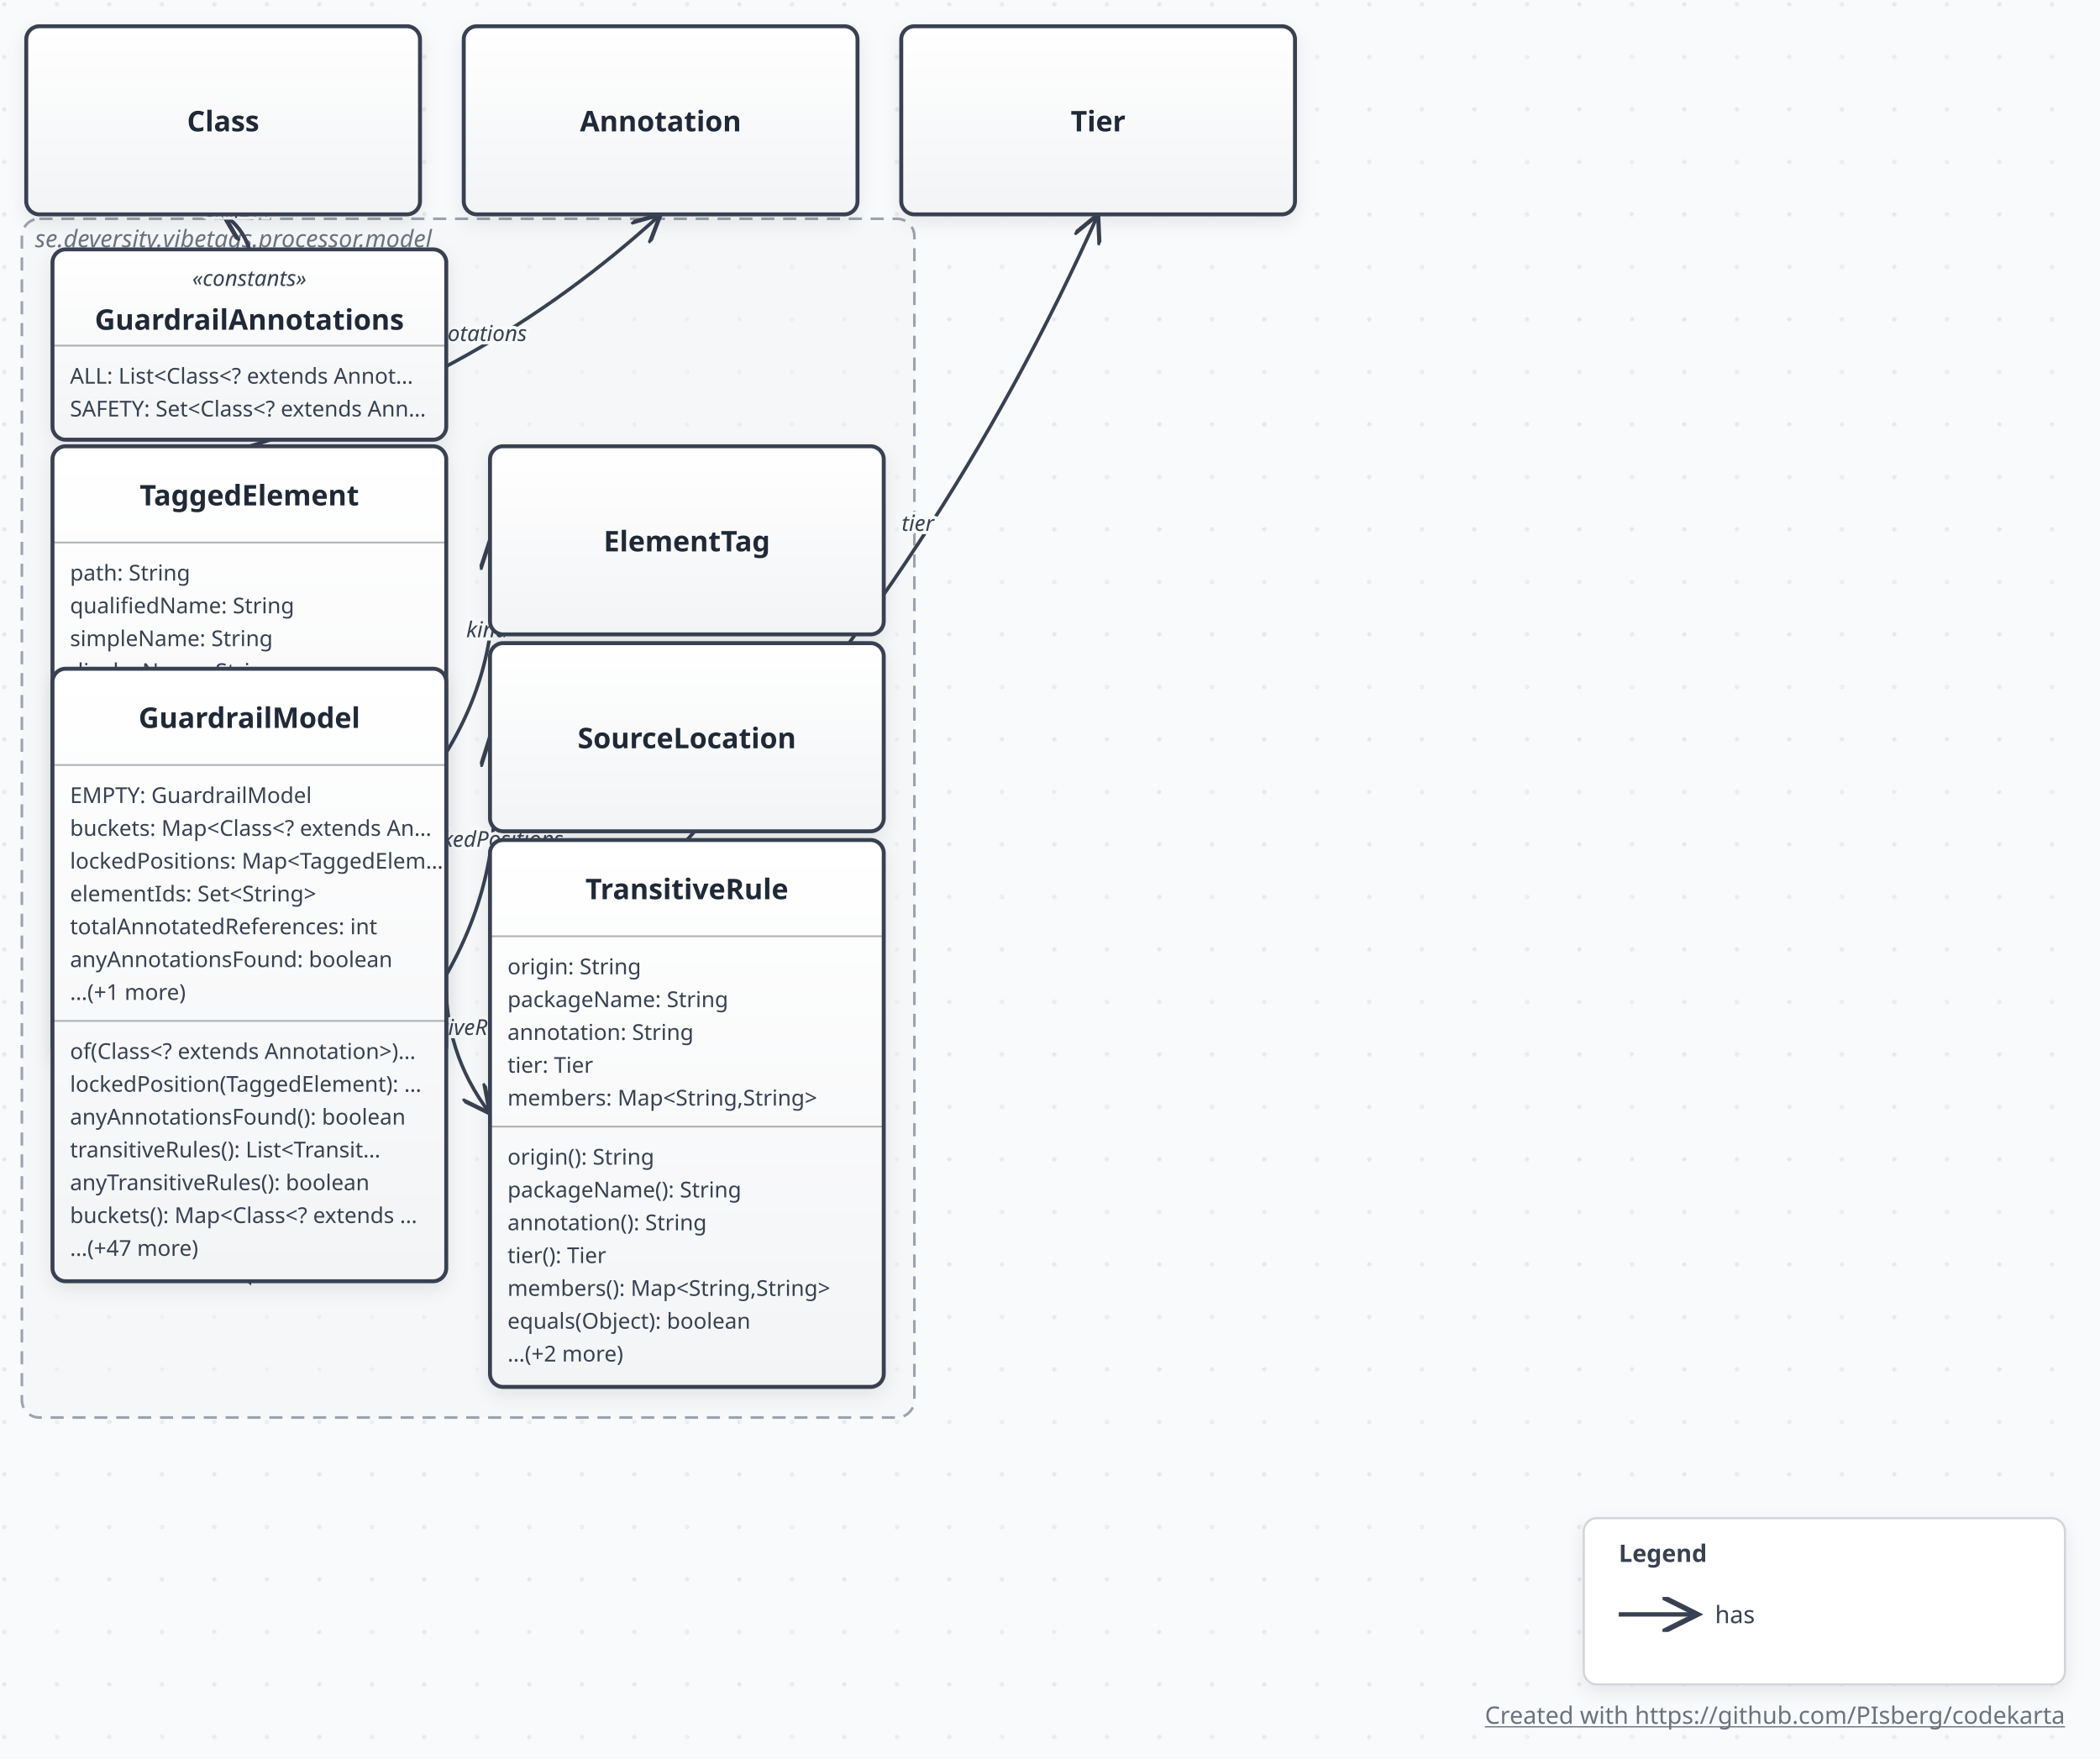
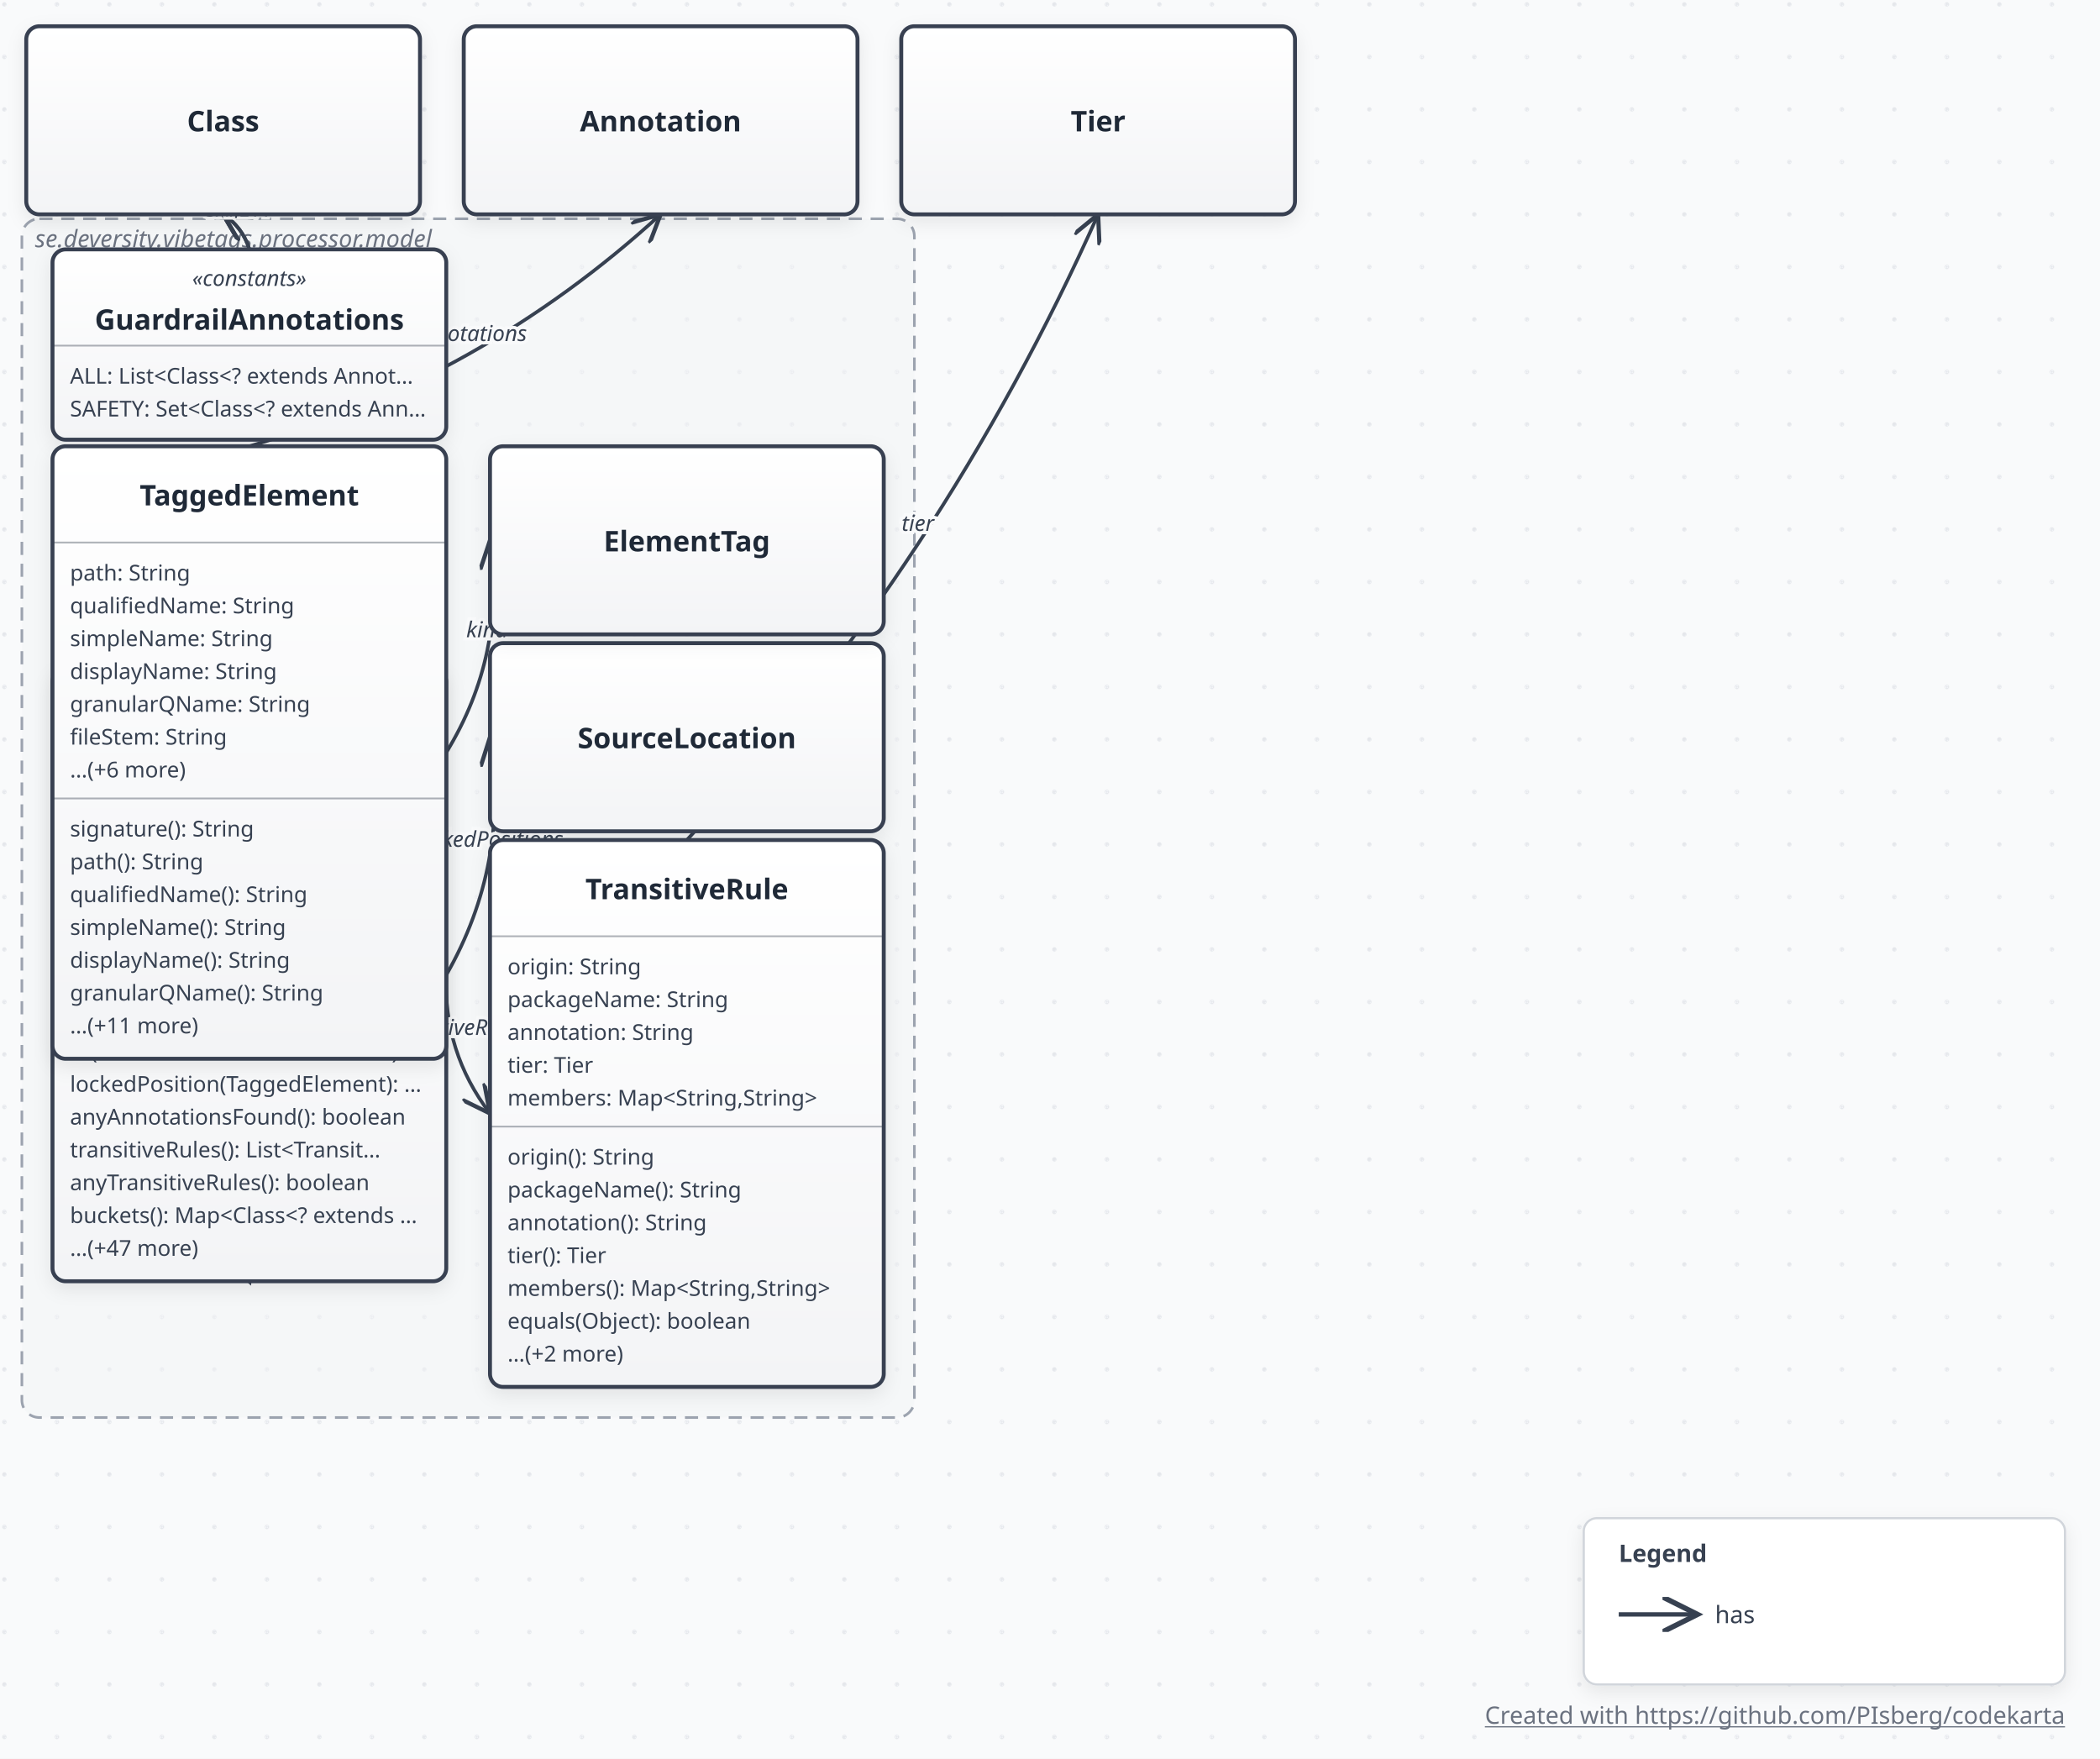
<svg xmlns="http://www.w3.org/2000/svg" width="960" height="804" viewBox="0 0 960 804">
  <defs>
    <style>
svg { font-family: 'Outfit', 'Inter', -apple-system, BlinkMacSystemFont, 'Segoe UI', sans-serif; }
text { font-family: 'Outfit', 'Inter', -apple-system, BlinkMacSystemFont, 'Segoe UI', sans-serif !important; }
.node-rect { transition: filter 0.2s ease, stroke-width 0.2s ease, stroke 0.2s ease; }
.node-rect:hover { stroke-width: 2.2 !important; filter: drop-shadow(0 8px 16px rgba(15, 23, 42, 0.12)) !important; }
.edge-line { stroke-linecap: round; stroke-linejoin: round; transition: stroke-width 0.2s ease; }
.edge-line:hover { stroke-width: 2.5 !important; }
.edge-label { paint-order: stroke; stroke: #f9fafb; stroke-width: 3; font-weight: 500; }
.diagram-attribution { fill: #9ca3af; text-decoration: none; transition: fill 0.2s ease; }
.diagram-attribution:hover { fill: #4b5563; text-decoration: underline; }
.group-rect { transition: stroke-width 0.2s ease; }
.node-label { pointer-events: none; }
</style>
    <filter id="nodeShadow" x="-20%" y="-20%" width="140%" height="140%">
      <feDropShadow dx="0" dy="3" stdDeviation="4" flood-color="#0f172a" flood-opacity="0.08" />
    </filter>
    <linearGradient id="grad-CLASS" x1="0%" y1="0%" x2="0%" y2="100%">
      <stop offset="0%" stop-color="#ffffff" />
      <stop offset="100%" stop-color="#f3f4f6" />
    </linearGradient>
    <linearGradient id="grad-INTERFACE" x1="0%" y1="0%" x2="0%" y2="100%">
      <stop offset="0%" stop-color="#eff6ff" />
      <stop offset="100%" stop-color="#dbeafe" />
    </linearGradient>
    <linearGradient id="grad-MODULE" x1="0%" y1="0%" x2="0%" y2="100%">
      <stop offset="0%" stop-color="#faf5ff" />
      <stop offset="100%" stop-color="#ede9fe" />
    </linearGradient>
    <linearGradient id="grad-METHOD" x1="0%" y1="0%" x2="0%" y2="100%">
      <stop offset="0%" stop-color="#fffbeb" />
      <stop offset="100%" stop-color="#fef3c7" />
    </linearGradient>
    <linearGradient id="grad-PACKAGE" x1="0%" y1="0%" x2="0%" y2="100%">
      <stop offset="0%" stop-color="#ecfdf5" />
      <stop offset="100%" stop-color="#d1fae5" />
    </linearGradient>
    <linearGradient id="grad-EXCEPTION" x1="0%" y1="0%" x2="0%" y2="100%">
      <stop offset="0%" stop-color="#fef2f2" />
      <stop offset="100%" stop-color="#fee2e2" />
    </linearGradient>
    <linearGradient id="grad-STATE" x1="0%" y1="0%" x2="0%" y2="100%">
      <stop offset="0%" stop-color="#f0f9ff" />
      <stop offset="100%" stop-color="#e0f2fe" />
    </linearGradient>
    <pattern id="dotGrid" width="24" height="24" patternUnits="userSpaceOnUse">
      <circle cx="2" cy="2" r="1" fill="#e5e7eb" />
    </pattern>
    <marker id="marker-open-374151" markerWidth="10" markerHeight="8" refX="8" refY="4" orient="auto">
      <path d="M0,0 L8,4 L0,8" fill="none" stroke="#374151" stroke-width="1.2" />
    </marker>
  </defs>
  <rect width="960" height="804" fill="#f9fafb" />
  <rect width="960" height="804" fill="url(#dotGrid)" />
  <rect class="group-rect" x="10.0" y="100.0" width="408.0" height="548.0" rx="8" fill="#f3f4f6" fill-opacity="0.5" stroke="#9ca3af" stroke-dasharray="6,4" stroke-width="1.2" />
  <text x="16.0" y="113.0" font-family="sans-serif" font-size="11" fill="#6b7280" font-style="italic">se.deversity.vibetags.processor.model</text>
+   <path class="edge-line" data-source="GuardrailModel" data-target="GuardrailModel" data-type="HAS" d="M114.0 305.7 Q63.6 445.7 114.0 585.7" fill="none" stroke="#374151" stroke-width="1.6" marker-end="url(#marker-open-374151)" />
+   <text class="edge-label" data-source="GuardrailModel" data-target="GuardrailModel" data-type="HAS" x="88.8" y="439.7" text-anchor="middle" font-family="sans-serif" font-size="10" fill="#374151" font-style="italic">EMPTY</text>
+   <path class="edge-line" data-source="GuardrailModel" data-target="SourceLocation" data-type="HAS" d="M204.0 445.7 Q233.1 394.8 224.0 337.0" fill="none" stroke="#374151" stroke-width="1.6" marker-end="url(#marker-open-374151)" />
+   <text class="edge-label" data-source="GuardrailModel" data-target="SourceLocation" data-type="HAS" x="223.5" y="387.1" text-anchor="middle" font-family="sans-serif" font-size="10" fill="#374151" font-style="italic">lockedPositions</text>
+   <path class="edge-line" data-source="GuardrailModel" data-target="TransitiveRule" data-type="HAS" d="M204.0 445.7 Q202.6 480.9 224.0 509.0" fill="none" stroke="#374151" stroke-width="1.6" marker-end="url(#marker-open-374151)" />
+   <text class="edge-label" data-source="GuardrailModel" data-target="TransitiveRule" data-type="HAS" x="208.3" y="473.1" text-anchor="middle" font-family="sans-serif" font-size="10" fill="#374151" font-style="italic">transitiveRules</text>
  <path class="edge-line" data-source="GuardrailAnnotations" data-target="Class" data-type="HAS" d="M114.0 114.0 Q110.9 103.8 102.0 98.0" fill="none" stroke="#374151" stroke-width="1.6" marker-end="url(#marker-open-374151)" />
  <text class="edge-label" data-source="GuardrailAnnotations" data-target="Class" data-type="HAS" x="109.4" y="98.9" text-anchor="middle" font-family="sans-serif" font-size="10" fill="#374151" font-style="italic">ALL</text>
  <path class="edge-line" data-source="GuardrailAnnotations" data-target="Class" data-type="HAS" d="M114.0 114.0 Q110.9 103.8 102.0 98.0" fill="none" stroke="#374151" stroke-width="1.6" marker-end="url(#marker-open-374151)" />
  <text class="edge-label" data-source="GuardrailAnnotations" data-target="Class" data-type="HAS" x="109.4" y="98.9" text-anchor="middle" font-family="sans-serif" font-size="10" fill="#374151" font-style="italic">SAFETY</text>
  <path class="edge-line" data-source="TaggedElement" data-target="ElementTag" data-type="HAS" d="M204.0 344.0 Q231.5 299.1 224.0 247.0" fill="none" stroke="#374151" stroke-width="1.6" marker-end="url(#marker-open-374151)" />
  <text class="edge-label" data-source="TaggedElement" data-target="ElementTag" data-type="HAS" x="222.7" y="291.3" text-anchor="middle" font-family="sans-serif" font-size="10" fill="#374151" font-style="italic">kind</text>
  <path class="edge-line" data-source="TaggedElement" data-target="Annotation" data-type="HAS" d="M114.0 204.0 Q220.3 172.8 302.0 98.0" fill="none" stroke="#374151" stroke-width="1.6" marker-end="url(#marker-open-374151)" />
  <text class="edge-label" data-source="TaggedElement" data-target="Annotation" data-type="HAS" x="214.1" y="155.9" text-anchor="middle" font-family="sans-serif" font-size="10" fill="#374151" font-style="italic">annotations</text>
  <path class="edge-line" data-source="TaggedElement" data-target="TaggedElement" data-type="HAS" d="M114.0 204.0 Q63.6 344.0 114.0 484.0" fill="none" stroke="#374151" stroke-width="1.6" marker-end="url(#marker-open-374151)" />
  <text class="edge-label" data-source="TaggedElement" data-target="TaggedElement" data-type="HAS" x="88.8" y="338.0" text-anchor="middle" font-family="sans-serif" font-size="10" fill="#374151" font-style="italic">owner</text>
-   <path class="edge-line" data-source="GuardrailModel" data-target="GuardrailModel" data-type="HAS" d="M114.0 305.7 Q63.6 445.7 114.0 585.7" fill="none" stroke="#374151" stroke-width="1.6" marker-end="url(#marker-open-374151)" />
-   <text class="edge-label" data-source="GuardrailModel" data-target="GuardrailModel" data-type="HAS" x="88.8" y="439.7" text-anchor="middle" font-family="sans-serif" font-size="10" fill="#374151" font-style="italic">EMPTY</text>
-   <path class="edge-line" data-source="GuardrailModel" data-target="SourceLocation" data-type="HAS" d="M204.0 445.7 Q233.1 394.8 224.0 337.0" fill="none" stroke="#374151" stroke-width="1.6" marker-end="url(#marker-open-374151)" />
-   <text class="edge-label" data-source="GuardrailModel" data-target="SourceLocation" data-type="HAS" x="223.5" y="387.1" text-anchor="middle" font-family="sans-serif" font-size="10" fill="#374151" font-style="italic">lockedPositions</text>
-   <path class="edge-line" data-source="GuardrailModel" data-target="TransitiveRule" data-type="HAS" d="M204.0 445.7 Q202.6 480.9 224.0 509.0" fill="none" stroke="#374151" stroke-width="1.6" marker-end="url(#marker-open-374151)" />
-   <text class="edge-label" data-source="GuardrailModel" data-target="TransitiveRule" data-type="HAS" x="208.3" y="473.1" text-anchor="middle" font-family="sans-serif" font-size="10" fill="#374151" font-style="italic">transitiveRules</text>
  <path class="edge-line" data-source="TransitiveRule" data-target="Tier" data-type="HAS" d="M314.0 384.0 Q431.3 256.3 502.0 98.0" fill="none" stroke="#374151" stroke-width="1.6" marker-end="url(#marker-open-374151)" />
  <text class="edge-label" data-source="TransitiveRule" data-target="Tier" data-type="HAS" x="419.6" y="242.7" text-anchor="middle" font-family="sans-serif" font-size="10" fill="#374151" font-style="italic">tier</text>
+   <g id="GuardrailModel">
+     <rect class="node-rect" x="24.0" y="305.7" width="180.0" height="280.0" rx="6.0" fill="url(#grad-CLASS)" stroke="#374151" stroke-width="1.8" filter="url(#nodeShadow)" />
+     <text class="node-label" x="114.0" y="327.7" text-anchor="middle" dominant-baseline="central" font-family="sans-serif" font-size="13" font-weight="bold" fill="#1f2937">GuardrailModel</text>
+     <line x1="24.0" y1="349.7" x2="204.0" y2="349.7" stroke="#374151" stroke-width="0.8" opacity="0.4" />
+     <text x="32.0" y="363.2" font-family="sans-serif" font-size="10" fill="#374151" dominant-baseline="central">EMPTY: GuardrailModel</text>
+     <text x="32.0" y="378.2" font-family="sans-serif" font-size="10" fill="#374151" dominant-baseline="central">buckets: Map&lt;Class&lt;? extends An…</text>
+     <text x="32.0" y="393.2" font-family="sans-serif" font-size="10" fill="#374151" dominant-baseline="central">lockedPositions: Map&lt;TaggedElem…</text>
+     <text x="32.0" y="408.2" font-family="sans-serif" font-size="10" fill="#374151" dominant-baseline="central">elementIds: Set&lt;String&gt;</text>
+     <text x="32.0" y="423.2" font-family="sans-serif" font-size="10" fill="#374151" dominant-baseline="central">totalAnnotatedReferences: int</text>
+     <text x="32.0" y="438.2" font-family="sans-serif" font-size="10" fill="#374151" dominant-baseline="central">anyAnnotationsFound: boolean</text>
+     <text x="32.0" y="453.2" font-family="sans-serif" font-size="10" fill="#374151" dominant-baseline="central">…(+1 more)</text>
+     <line x1="24.0" y1="466.7" x2="204.0" y2="466.7" stroke="#374151" stroke-width="0.8" opacity="0.4" />
+     <text x="32.0" y="480.2" font-family="sans-serif" font-size="10" fill="#374151" dominant-baseline="central">of(Class&lt;? extends Annotation&gt;)…</text>
+     <text x="32.0" y="495.2" font-family="sans-serif" font-size="10" fill="#374151" dominant-baseline="central">lockedPosition(TaggedElement): …</text>
+     <text x="32.0" y="510.2" font-family="sans-serif" font-size="10" fill="#374151" dominant-baseline="central">anyAnnotationsFound(): boolean</text>
+     <text x="32.0" y="525.2" font-family="sans-serif" font-size="10" fill="#374151" dominant-baseline="central">transitiveRules(): List&lt;Transit…</text>
+     <text x="32.0" y="540.2" font-family="sans-serif" font-size="10" fill="#374151" dominant-baseline="central">anyTransitiveRules(): boolean</text>
+     <text x="32.0" y="555.2" font-family="sans-serif" font-size="10" fill="#374151" dominant-baseline="central">buckets(): Map&lt;Class&lt;? extends …</text>
+     <text x="32.0" y="570.2" font-family="sans-serif" font-size="10" fill="#374151" dominant-baseline="central">…(+47 more)</text>
+   </g>
+   <g id="SourceLocation">
+     <rect class="node-rect" x="224.0" y="294.0" width="180.0" height="86.0" rx="6.0" fill="url(#grad-CLASS)" stroke="#374151" stroke-width="1.8" filter="url(#nodeShadow)" />
+     <text class="node-label" x="314.0" y="337.0" text-anchor="middle" dominant-baseline="central" font-family="sans-serif" font-size="13" font-weight="bold" fill="#1f2937">SourceLocation</text>
+   </g>
+   <g id="TransitiveRule">
+     <rect class="node-rect" x="224.0" y="384.0" width="180.0" height="250.0" rx="6.0" fill="url(#grad-CLASS)" stroke="#374151" stroke-width="1.8" filter="url(#nodeShadow)" />
+     <text class="node-label" x="314.0" y="406.0" text-anchor="middle" dominant-baseline="central" font-family="sans-serif" font-size="13" font-weight="bold" fill="#1f2937">TransitiveRule</text>
+     <line x1="224.0" y1="428.0" x2="404.0" y2="428.0" stroke="#374151" stroke-width="0.8" opacity="0.4" />
+     <text x="232.0" y="441.5" font-family="sans-serif" font-size="10" fill="#374151" dominant-baseline="central">origin: String</text>
+     <text x="232.0" y="456.5" font-family="sans-serif" font-size="10" fill="#374151" dominant-baseline="central">packageName: String</text>
+     <text x="232.0" y="471.5" font-family="sans-serif" font-size="10" fill="#374151" dominant-baseline="central">annotation: String</text>
+     <text x="232.0" y="486.5" font-family="sans-serif" font-size="10" fill="#374151" dominant-baseline="central">tier: Tier</text>
+     <text x="232.0" y="501.5" font-family="sans-serif" font-size="10" fill="#374151" dominant-baseline="central">members: Map&lt;String,String&gt;</text>
+     <line x1="224.0" y1="515.0" x2="404.0" y2="515.0" stroke="#374151" stroke-width="0.8" opacity="0.4" />
+     <text x="232.0" y="528.5" font-family="sans-serif" font-size="10" fill="#374151" dominant-baseline="central">origin(): String</text>
+     <text x="232.0" y="543.5" font-family="sans-serif" font-size="10" fill="#374151" dominant-baseline="central">packageName(): String</text>
+     <text x="232.0" y="558.5" font-family="sans-serif" font-size="10" fill="#374151" dominant-baseline="central">annotation(): String</text>
+     <text x="232.0" y="573.5" font-family="sans-serif" font-size="10" fill="#374151" dominant-baseline="central">tier(): Tier</text>
+     <text x="232.0" y="588.5" font-family="sans-serif" font-size="10" fill="#374151" dominant-baseline="central">members(): Map&lt;String,String&gt;</text>
+     <text x="232.0" y="603.5" font-family="sans-serif" font-size="10" fill="#374151" dominant-baseline="central">equals(Object): boolean</text>
+     <text x="232.0" y="618.5" font-family="sans-serif" font-size="10" fill="#374151" dominant-baseline="central">…(+2 more)</text>
+   </g>
  <g id="GuardrailAnnotations">
    <rect class="node-rect" x="24.0" y="114.0" width="180.0" height="87.0" rx="6.0" fill="url(#grad-CLASS)" stroke="#374151" stroke-width="1.8" filter="url(#nodeShadow)" />
    <text class="node-label" x="114.0" y="130.7" text-anchor="middle" font-family="sans-serif" font-size="10" fill="#374151" font-style="italic">«constants»</text>
    <text class="node-label" x="114.0" y="145.7" text-anchor="middle" dominant-baseline="central" font-family="sans-serif" font-size="13" font-weight="bold" fill="#1f2937">GuardrailAnnotations</text>
    <line x1="24.0" y1="158.0" x2="204.0" y2="158.0" stroke="#374151" stroke-width="0.8" opacity="0.4" />
    <text x="32.0" y="171.5" font-family="sans-serif" font-size="10" fill="#374151" dominant-baseline="central">ALL: List&lt;Class&lt;? extends Annot…</text>
    <text x="32.0" y="186.5" font-family="sans-serif" font-size="10" fill="#374151" dominant-baseline="central">SAFETY: Set&lt;Class&lt;? extends Ann…</text>
  </g>
  <g id="Class">
    <rect class="node-rect" x="12.0" y="12.0" width="180.0" height="86.0" rx="6.0" fill="url(#grad-CLASS)" stroke="#374151" stroke-width="1.8" filter="url(#nodeShadow)" />
    <text class="node-label" x="102.0" y="55.0" text-anchor="middle" dominant-baseline="central" font-family="sans-serif" font-size="13" font-weight="bold" fill="#1f2937">Class</text>
+   </g>
+   <g id="ElementTag">
+     <rect class="node-rect" x="224.0" y="204.0" width="180.0" height="86.0" rx="6.0" fill="url(#grad-CLASS)" stroke="#374151" stroke-width="1.8" filter="url(#nodeShadow)" />
+     <text class="node-label" x="314.0" y="247.0" text-anchor="middle" dominant-baseline="central" font-family="sans-serif" font-size="13" font-weight="bold" fill="#1f2937">ElementTag</text>
  </g>
  <g id="TaggedElement">
    <rect class="node-rect" x="24.0" y="204.0" width="180.0" height="280.0" rx="6.0" fill="url(#grad-CLASS)" stroke="#374151" stroke-width="1.8" filter="url(#nodeShadow)" />
    <text class="node-label" x="114.0" y="226.0" text-anchor="middle" dominant-baseline="central" font-family="sans-serif" font-size="13" font-weight="bold" fill="#1f2937">TaggedElement</text>
    <line x1="24.0" y1="248.0" x2="204.0" y2="248.0" stroke="#374151" stroke-width="0.8" opacity="0.4" />
    <text x="32.0" y="261.5" font-family="sans-serif" font-size="10" fill="#374151" dominant-baseline="central">path: String</text>
    <text x="32.0" y="276.5" font-family="sans-serif" font-size="10" fill="#374151" dominant-baseline="central">qualifiedName: String</text>
    <text x="32.0" y="291.5" font-family="sans-serif" font-size="10" fill="#374151" dominant-baseline="central">simpleName: String</text>
    <text x="32.0" y="306.5" font-family="sans-serif" font-size="10" fill="#374151" dominant-baseline="central">displayName: String</text>
    <text x="32.0" y="321.5" font-family="sans-serif" font-size="10" fill="#374151" dominant-baseline="central">granularQName: String</text>
    <text x="32.0" y="336.5" font-family="sans-serif" font-size="10" fill="#374151" dominant-baseline="central">fileStem: String</text>
    <text x="32.0" y="351.5" font-family="sans-serif" font-size="10" fill="#374151" dominant-baseline="central">…(+6 more)</text>
    <line x1="24.0" y1="365.0" x2="204.0" y2="365.0" stroke="#374151" stroke-width="0.8" opacity="0.4" />
    <text x="32.0" y="378.5" font-family="sans-serif" font-size="10" fill="#374151" dominant-baseline="central">signature(): String</text>
    <text x="32.0" y="393.5" font-family="sans-serif" font-size="10" fill="#374151" dominant-baseline="central">path(): String</text>
    <text x="32.0" y="408.5" font-family="sans-serif" font-size="10" fill="#374151" dominant-baseline="central">qualifiedName(): String</text>
    <text x="32.0" y="423.5" font-family="sans-serif" font-size="10" fill="#374151" dominant-baseline="central">simpleName(): String</text>
    <text x="32.0" y="438.5" font-family="sans-serif" font-size="10" fill="#374151" dominant-baseline="central">displayName(): String</text>
    <text x="32.0" y="453.5" font-family="sans-serif" font-size="10" fill="#374151" dominant-baseline="central">granularQName(): String</text>
    <text x="32.0" y="468.5" font-family="sans-serif" font-size="10" fill="#374151" dominant-baseline="central">…(+11 more)</text>
  </g>
-   <g id="ElementTag">
-     <rect class="node-rect" x="224.0" y="204.0" width="180.0" height="86.0" rx="6.0" fill="url(#grad-CLASS)" stroke="#374151" stroke-width="1.8" filter="url(#nodeShadow)" />
-     <text class="node-label" x="314.0" y="247.0" text-anchor="middle" dominant-baseline="central" font-family="sans-serif" font-size="13" font-weight="bold" fill="#1f2937">ElementTag</text>
-   </g>
  <g id="Annotation">
    <rect class="node-rect" x="212.0" y="12.0" width="180.0" height="86.0" rx="6.0" fill="url(#grad-CLASS)" stroke="#374151" stroke-width="1.8" filter="url(#nodeShadow)" />
    <text class="node-label" x="302.0" y="55.0" text-anchor="middle" dominant-baseline="central" font-family="sans-serif" font-size="13" font-weight="bold" fill="#1f2937">Annotation</text>
-   </g>
-   <g id="SourceLocation">
-     <rect class="node-rect" x="224.0" y="294.0" width="180.0" height="86.0" rx="6.0" fill="url(#grad-CLASS)" stroke="#374151" stroke-width="1.8" filter="url(#nodeShadow)" />
-     <text class="node-label" x="314.0" y="337.0" text-anchor="middle" dominant-baseline="central" font-family="sans-serif" font-size="13" font-weight="bold" fill="#1f2937">SourceLocation</text>
-   </g>
-   <g id="GuardrailModel">
-     <rect class="node-rect" x="24.0" y="305.7" width="180.0" height="280.0" rx="6.0" fill="url(#grad-CLASS)" stroke="#374151" stroke-width="1.8" filter="url(#nodeShadow)" />
-     <text class="node-label" x="114.0" y="327.7" text-anchor="middle" dominant-baseline="central" font-family="sans-serif" font-size="13" font-weight="bold" fill="#1f2937">GuardrailModel</text>
-     <line x1="24.0" y1="349.7" x2="204.0" y2="349.7" stroke="#374151" stroke-width="0.8" opacity="0.4" />
-     <text x="32.0" y="363.2" font-family="sans-serif" font-size="10" fill="#374151" dominant-baseline="central">EMPTY: GuardrailModel</text>
-     <text x="32.0" y="378.2" font-family="sans-serif" font-size="10" fill="#374151" dominant-baseline="central">buckets: Map&lt;Class&lt;? extends An…</text>
-     <text x="32.0" y="393.2" font-family="sans-serif" font-size="10" fill="#374151" dominant-baseline="central">lockedPositions: Map&lt;TaggedElem…</text>
-     <text x="32.0" y="408.2" font-family="sans-serif" font-size="10" fill="#374151" dominant-baseline="central">elementIds: Set&lt;String&gt;</text>
-     <text x="32.0" y="423.2" font-family="sans-serif" font-size="10" fill="#374151" dominant-baseline="central">totalAnnotatedReferences: int</text>
-     <text x="32.0" y="438.2" font-family="sans-serif" font-size="10" fill="#374151" dominant-baseline="central">anyAnnotationsFound: boolean</text>
-     <text x="32.0" y="453.2" font-family="sans-serif" font-size="10" fill="#374151" dominant-baseline="central">…(+1 more)</text>
-     <line x1="24.0" y1="466.7" x2="204.0" y2="466.7" stroke="#374151" stroke-width="0.8" opacity="0.4" />
-     <text x="32.0" y="480.2" font-family="sans-serif" font-size="10" fill="#374151" dominant-baseline="central">of(Class&lt;? extends Annotation&gt;)…</text>
-     <text x="32.0" y="495.2" font-family="sans-serif" font-size="10" fill="#374151" dominant-baseline="central">lockedPosition(TaggedElement): …</text>
-     <text x="32.0" y="510.2" font-family="sans-serif" font-size="10" fill="#374151" dominant-baseline="central">anyAnnotationsFound(): boolean</text>
-     <text x="32.0" y="525.2" font-family="sans-serif" font-size="10" fill="#374151" dominant-baseline="central">transitiveRules(): List&lt;Transit…</text>
-     <text x="32.0" y="540.2" font-family="sans-serif" font-size="10" fill="#374151" dominant-baseline="central">anyTransitiveRules(): boolean</text>
-     <text x="32.0" y="555.2" font-family="sans-serif" font-size="10" fill="#374151" dominant-baseline="central">buckets(): Map&lt;Class&lt;? extends …</text>
-     <text x="32.0" y="570.2" font-family="sans-serif" font-size="10" fill="#374151" dominant-baseline="central">…(+47 more)</text>
-   </g>
-   <g id="TransitiveRule">
-     <rect class="node-rect" x="224.0" y="384.0" width="180.0" height="250.0" rx="6.0" fill="url(#grad-CLASS)" stroke="#374151" stroke-width="1.8" filter="url(#nodeShadow)" />
-     <text class="node-label" x="314.0" y="406.0" text-anchor="middle" dominant-baseline="central" font-family="sans-serif" font-size="13" font-weight="bold" fill="#1f2937">TransitiveRule</text>
-     <line x1="224.0" y1="428.0" x2="404.0" y2="428.0" stroke="#374151" stroke-width="0.8" opacity="0.4" />
-     <text x="232.0" y="441.5" font-family="sans-serif" font-size="10" fill="#374151" dominant-baseline="central">origin: String</text>
-     <text x="232.0" y="456.5" font-family="sans-serif" font-size="10" fill="#374151" dominant-baseline="central">packageName: String</text>
-     <text x="232.0" y="471.5" font-family="sans-serif" font-size="10" fill="#374151" dominant-baseline="central">annotation: String</text>
-     <text x="232.0" y="486.5" font-family="sans-serif" font-size="10" fill="#374151" dominant-baseline="central">tier: Tier</text>
-     <text x="232.0" y="501.5" font-family="sans-serif" font-size="10" fill="#374151" dominant-baseline="central">members: Map&lt;String,String&gt;</text>
-     <line x1="224.0" y1="515.0" x2="404.0" y2="515.0" stroke="#374151" stroke-width="0.8" opacity="0.4" />
-     <text x="232.0" y="528.5" font-family="sans-serif" font-size="10" fill="#374151" dominant-baseline="central">origin(): String</text>
-     <text x="232.0" y="543.5" font-family="sans-serif" font-size="10" fill="#374151" dominant-baseline="central">packageName(): String</text>
-     <text x="232.0" y="558.5" font-family="sans-serif" font-size="10" fill="#374151" dominant-baseline="central">annotation(): String</text>
-     <text x="232.0" y="573.5" font-family="sans-serif" font-size="10" fill="#374151" dominant-baseline="central">tier(): Tier</text>
-     <text x="232.0" y="588.5" font-family="sans-serif" font-size="10" fill="#374151" dominant-baseline="central">members(): Map&lt;String,String&gt;</text>
-     <text x="232.0" y="603.5" font-family="sans-serif" font-size="10" fill="#374151" dominant-baseline="central">equals(Object): boolean</text>
-     <text x="232.0" y="618.5" font-family="sans-serif" font-size="10" fill="#374151" dominant-baseline="central">…(+2 more)</text>
  </g>
  <g id="Tier">
    <rect class="node-rect" x="412.0" y="12.0" width="180.0" height="86.0" rx="6.0" fill="url(#grad-CLASS)" stroke="#374151" stroke-width="1.8" filter="url(#nodeShadow)" />
    <text class="node-label" x="502.0" y="55.0" text-anchor="middle" dominant-baseline="central" font-family="sans-serif" font-size="13" font-weight="bold" fill="#1f2937">Tier</text>
  </g>
  <rect x="724.0" y="694.0" width="220.0" height="76.0" rx="6" fill="#ffffff" stroke="#d1d5db" stroke-width="1" filter="url(#nodeShadow)" />
  <text x="740.0" y="714.0" font-family="sans-serif" font-size="11" font-weight="bold" fill="#374151">Legend</text>
  <line x1="740.0" y1="738.0" x2="776.0" y2="738.0" stroke="#374151" stroke-width="2" marker-end="url(#marker-open-374151)" />
  <text x="784.0" y="742.0" font-family="sans-serif" font-size="11" fill="#374151">has</text>
  <a class="diagram-attribution" href="https://github.com/PIsberg/codekarta" target="_blank" rel="noopener noreferrer">
    <text x="944.0" y="788.0" text-anchor="end" font-family="sans-serif" font-size="11" fill="#6b7280" text-decoration="underline">Created with https://github.com/PIsberg/codekarta</text>
  </a>
</svg>
